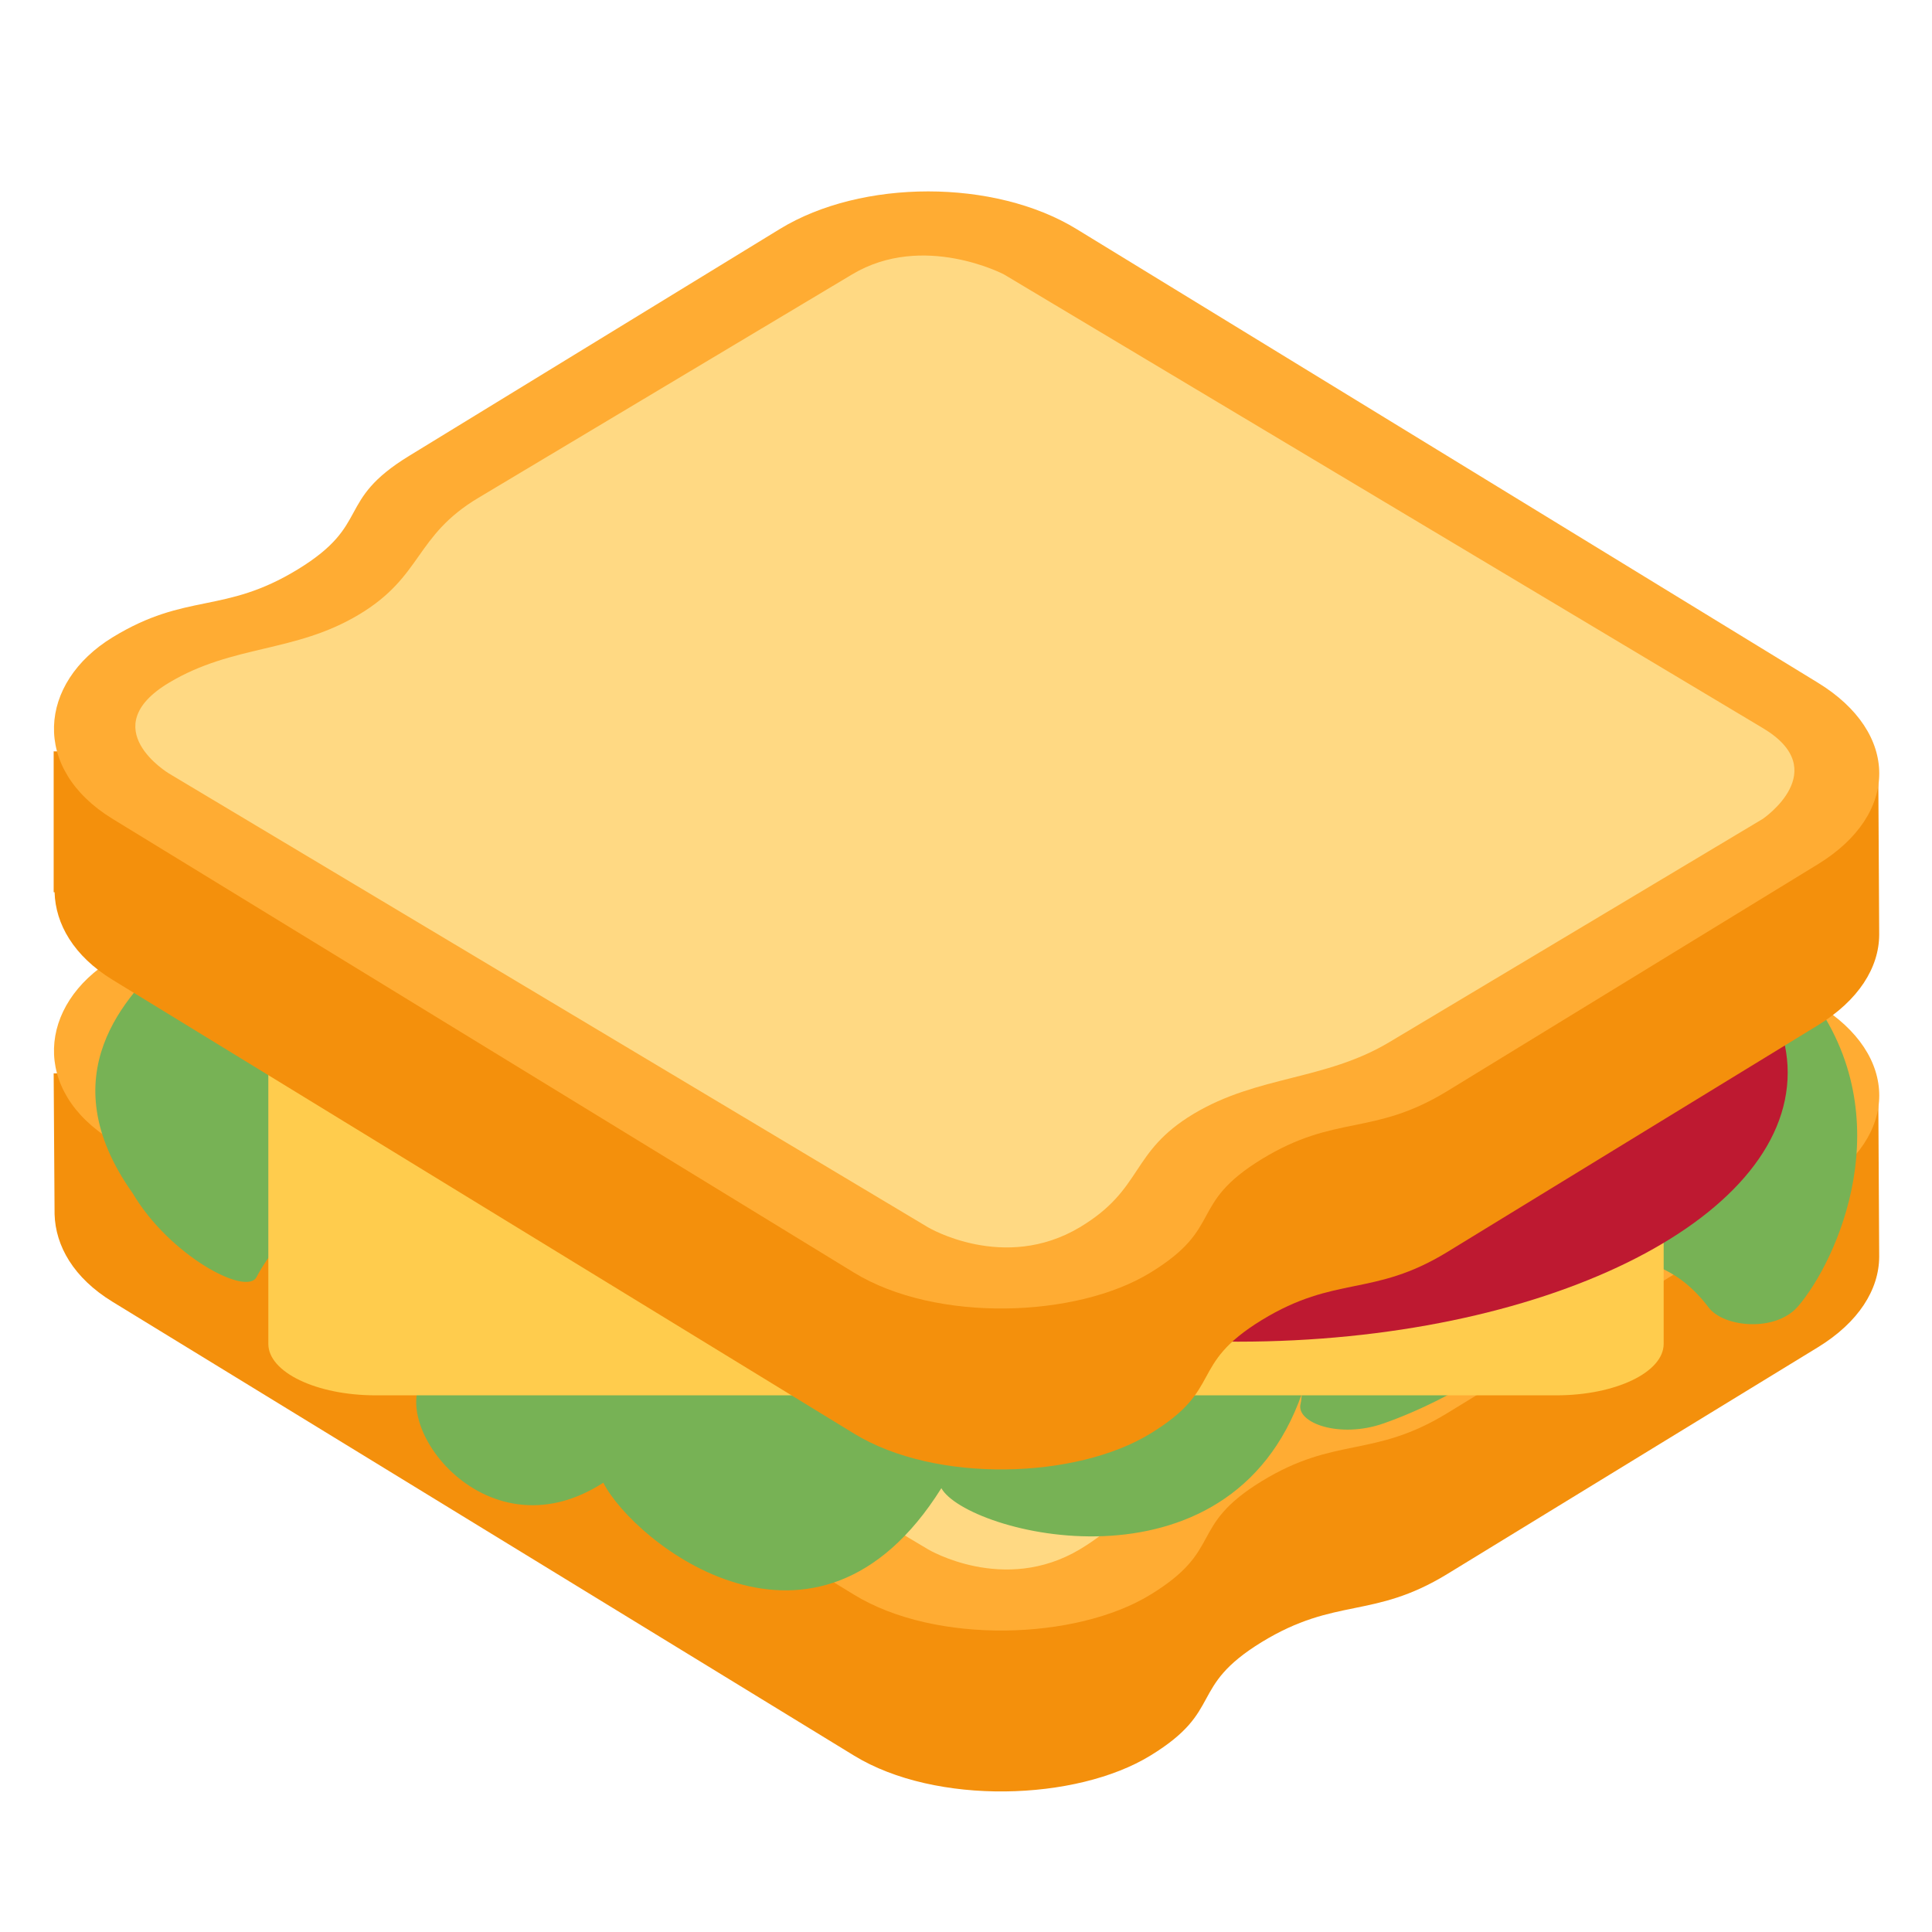
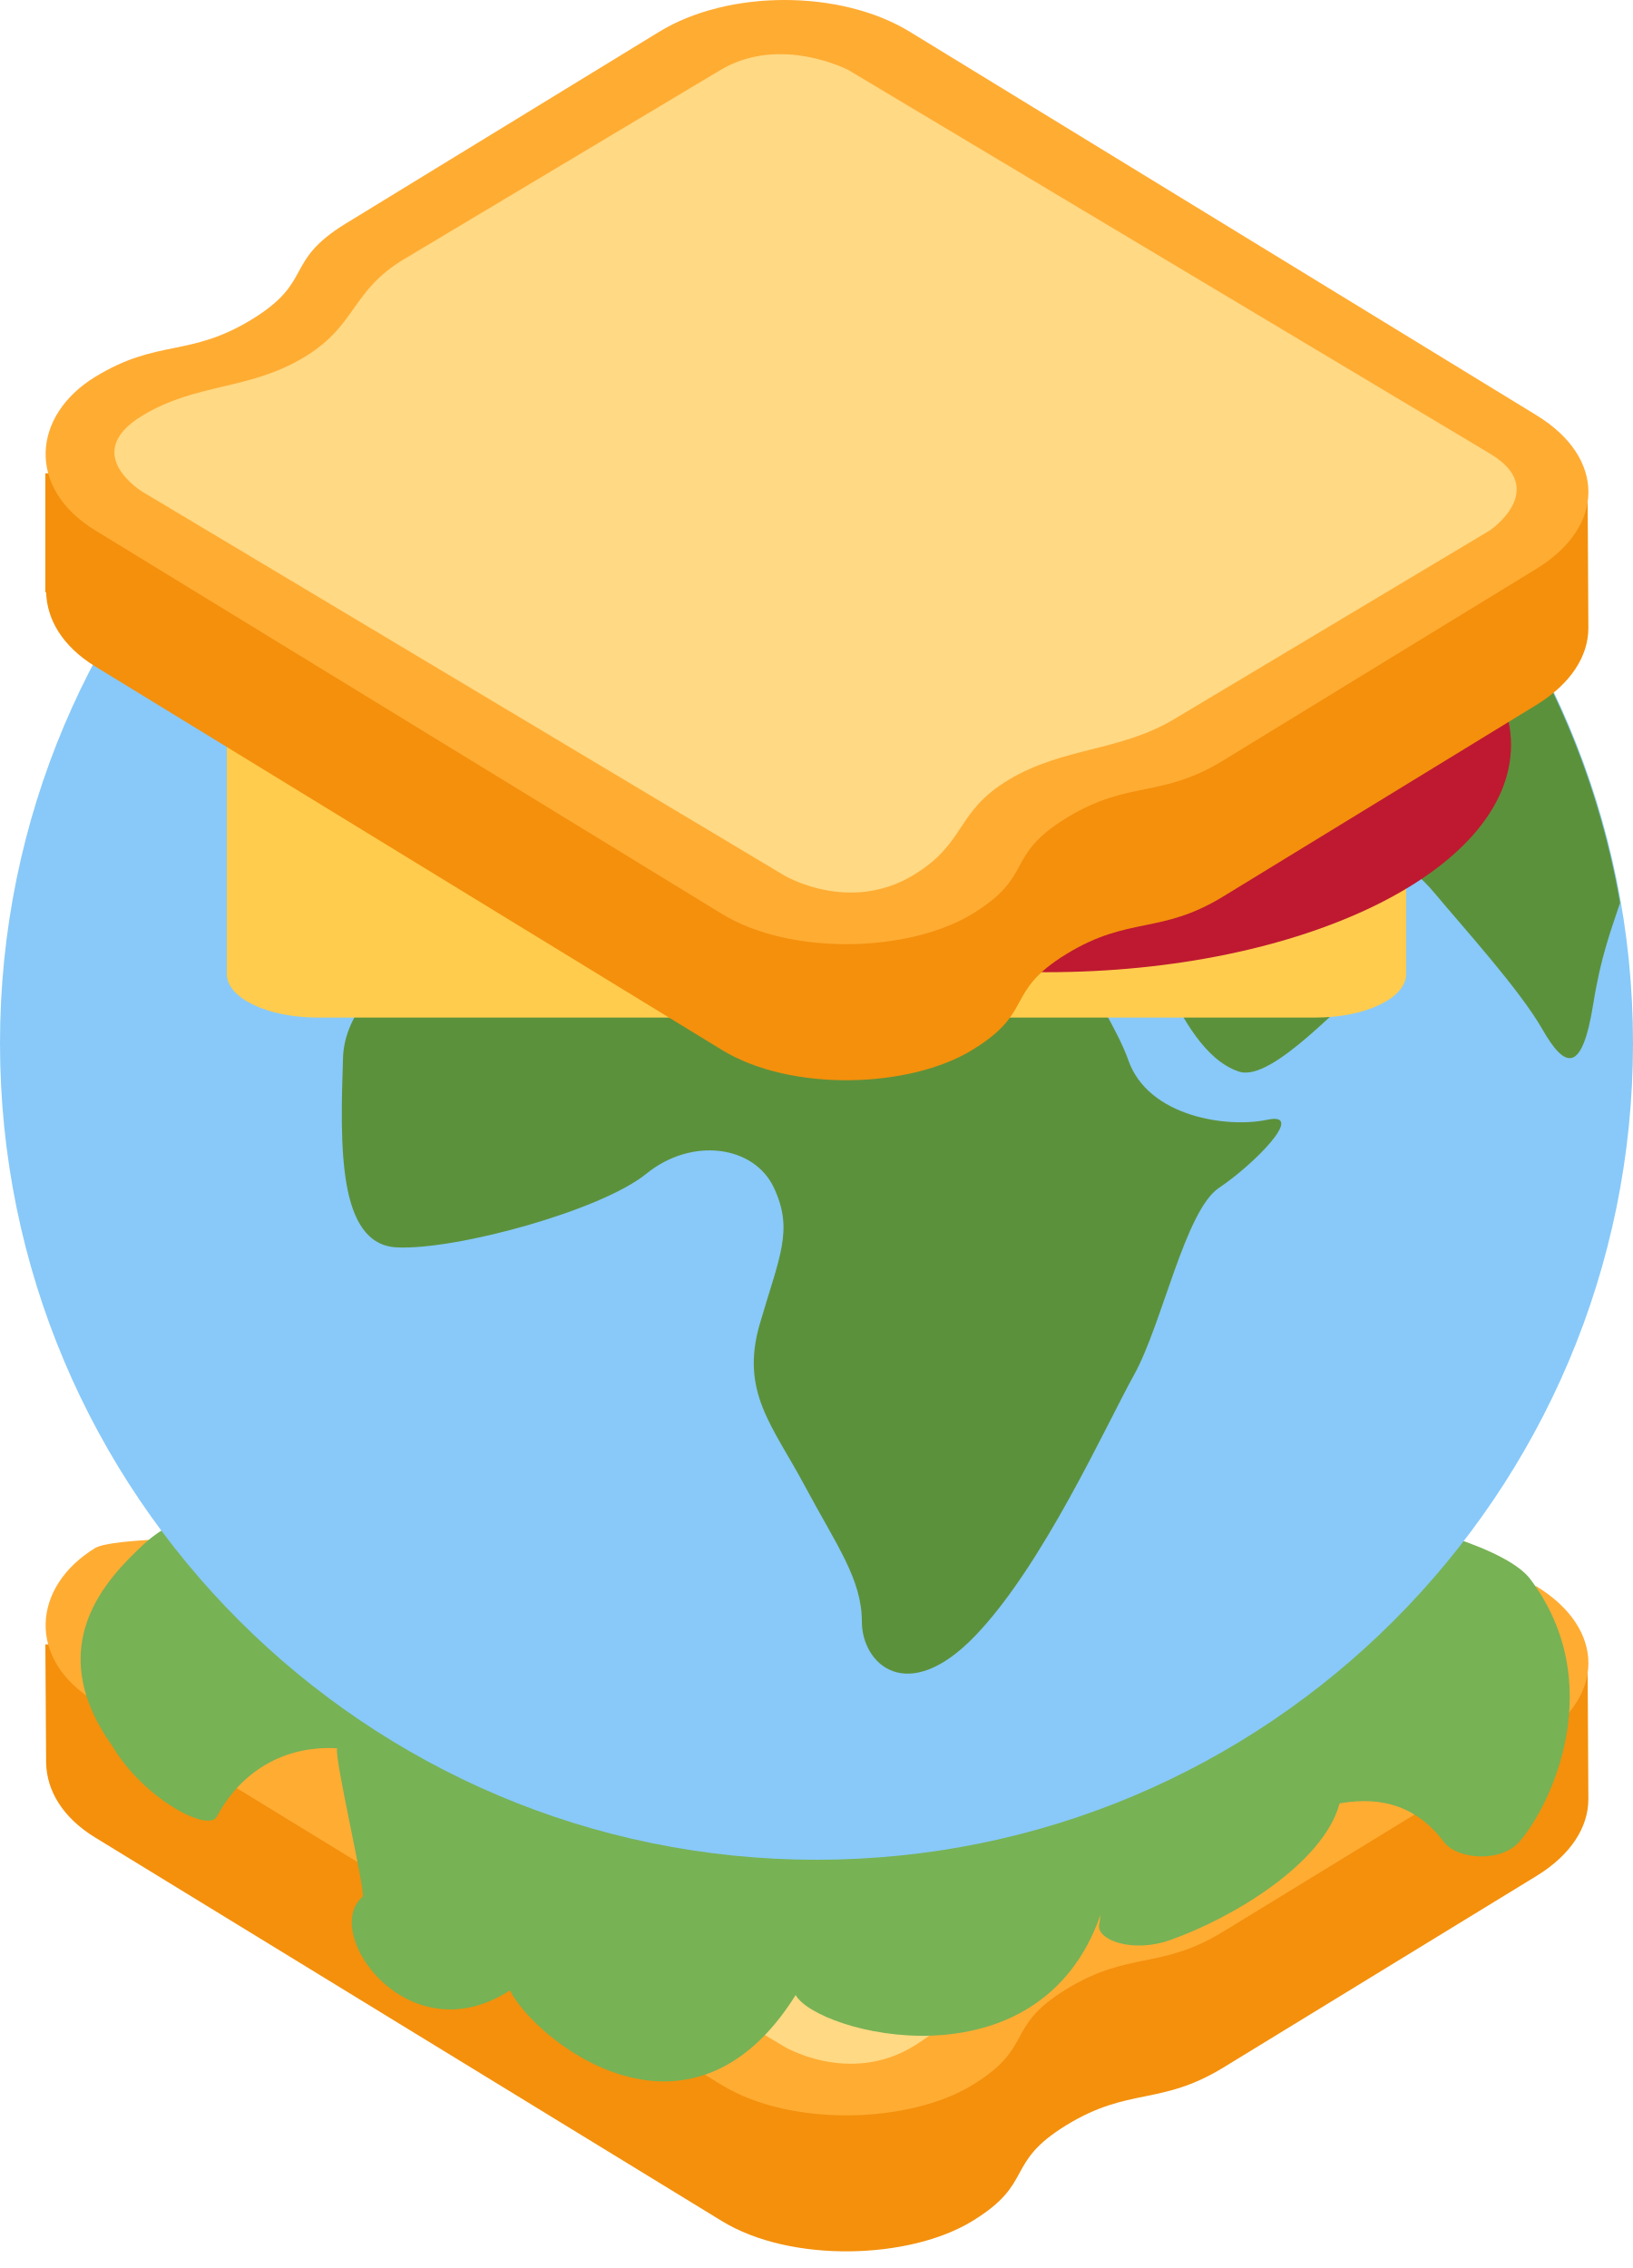
- <svg xmlns="http://www.w3.org/2000/svg" viewBox="0 0 36 36">
-   <path fill="#F4900C" d="M35 20.516L1 20l.017 2.625c.017.593.355 1.188 1.08 1.632l6.907 4.228 6.908 4.227c1.526.935 4.145.848 5.525 0 1.383-.845.692-1.267 2.073-2.114 1.381-.844 2.071-.422 3.454-1.266 1.383-.848 6.909-4.227 6.909-4.227.761-.466 1.141-1.077 1.143-1.689l-.016-2.9z" />
-   <path fill="#FFAC33" d="M33.873 18.721s-30.394-1.69-31.776-.845c-1.382.845-1.526 2.447 0 3.382l6.907 4.228 6.908 4.228c1.526.935 4.145.848 5.525 0 1.383-.845.692-1.267 2.073-2.114 1.381-.844 2.071-.422 3.454-1.266 1.383-.848 6.908-4.228 6.908-4.228 1.526-.935 1.527-2.451.001-3.385z" />
-   <path fill="#FFD983" d="M10.222 24.642l7.071 4.228s1.414.844 2.828 0c1.197-.717 2.121-2.114 2.121-2.114l-12.02-2.114z" />
-   <path fill="#77B255" d="M33.739 18.565c-1.941-2.589-26.694-4.412-30.577-.767-.784.737-2.265 2.22-.688 4.439.688 1.162 2.116 1.919 2.306 1.56.443-.842 1.327-1.578 2.653-1.507-.075.178.641 3.207.56 3.275-.925.786.997 3.518 3.249 2.063.561 1.108 3.956 3.843 6.299.102.466.844 5.36 2.128 6.719-1.766-.011.067-.008.124-.026.196-.089.35.722.653 1.548.363 1.389-.486 3.395-1.693 3.75-3.018.991-.173 1.734.102 2.306.858.283.374 1.254.464 1.669-.025.732-.859 1.933-3.503.232-5.773z" />
-   <path fill="#FFCC4D" d="M31 25.041c0 .529-.896.959-2 .959H7c-1.104 0-2-.43-2-.959V18.49h26v6.551z" />
-   <path fill="#BE1931" d="M33.311 19.987c0 2.768-4.586 5.013-10.242 5.013-5.658 0-10.243-2.245-10.243-5.013 0-2.769 4.585-5.013 10.243-5.013 5.656 0 10.242 2.245 10.242 5.013z" />
-   <path fill="#F4900C" d="M35 14.516L1 14v2.625h.017c.017.593.355 1.188 1.08 1.632l6.907 4.228 6.908 4.227c1.526.935 4.145.848 5.525 0 1.383-.845.692-1.267 2.073-2.114 1.381-.844 2.071-.422 3.454-1.266 1.383-.848 6.909-4.227 6.909-4.227.761-.466 1.141-1.077 1.143-1.689v-.005L35 14.516z" />
-   <path fill="#FFAC33" d="M33.873 12.721L20.058 4.267c-1.526-.934-4-.934-5.527 0L7.623 8.495c-1.381.845-.691 1.268-2.072 2.113-1.381.845-2.072.422-3.454 1.268-1.382.845-1.526 2.447 0 3.382l13.815 8.455c1.526.935 4.145.848 5.525 0 1.383-.845.692-1.267 2.073-2.114 1.381-.844 2.071-.422 3.454-1.266 1.383-.848 6.908-4.228 6.908-4.228 1.526-.934 1.527-2.45.001-3.384z" />
-   <path fill="#FFD983" d="M32.85 13.568L18.707 5.113s-1.507-.791-2.829 0L8.916 9.275c-1.197.715-1.033 1.463-2.23 2.178-1.196.716-2.339.553-3.536 1.268-1.414.847 0 1.693 0 1.693l14.142 8.455s1.414.844 2.828 0c1.197-.717.926-1.397 2.121-2.114 1.197-.717 2.447-.619 3.644-1.334 1.197-.714 6.963-4.163 6.963-4.163s1.323-.901.002-1.69z" />
+ <svg xmlns="http://www.w3.org/2000/svg" width="36" height="50" viewBox="0 0 36 50" fill="none">
+   <path d="M35 36.768L1 36.252L1.017 38.877C1.034 39.47 1.372 40.065 2.097 40.509L9.004 44.737L15.912 48.964C17.438 49.899 20.057 49.812 21.437 48.964C22.82 48.119 22.129 47.697 23.51 46.85C24.891 46.006 25.581 46.428 26.964 45.584C28.347 44.736 33.873 41.357 33.873 41.357C34.634 40.891 35.014 40.28 35.016 39.668L35 36.768Z" fill="#F4900C" />
+   <path d="M33.873 34.973C33.873 34.973 3.479 33.283 2.097 34.128C0.715 34.973 0.571 36.575 2.097 37.51L9.004 41.738L15.912 45.966C17.438 46.901 20.057 46.814 21.437 45.966C22.82 45.121 22.129 44.699 23.51 43.852C24.891 43.008 25.581 43.43 26.964 42.586C28.347 41.738 33.872 38.358 33.872 38.358C35.398 37.423 35.399 35.907 33.873 34.973Z" fill="#FFAC33" />
+   <path d="M10.222 40.894L17.293 45.122C17.293 45.122 18.707 45.966 20.121 45.122C21.318 44.405 22.242 43.008 22.242 43.008L10.222 40.894Z" fill="#FFD983" />
+   <path d="M33.739 34.817C31.798 32.228 7.045 30.405 3.162 34.05C2.378 34.787 0.897 36.27 2.474 38.489C3.162 39.651 4.59 40.408 4.78 40.049C5.223 39.207 6.107 38.471 7.433 38.542C7.358 38.72 8.074 41.749 7.993 41.817C7.068 42.603 8.99 45.335 11.242 43.88C11.803 44.988 15.198 47.723 17.541 43.982C18.007 44.826 22.901 46.11 24.26 42.216C24.249 42.283 24.252 42.34 24.234 42.412C24.145 42.762 24.956 43.065 25.782 42.775C27.171 42.289 29.177 41.082 29.532 39.757C30.523 39.584 31.266 39.859 31.838 40.615C32.121 40.989 33.092 41.079 33.507 40.59C34.239 39.731 35.44 37.087 33.739 34.817Z" fill="#77B255" />
+   <path d="M18 41C27.941 41 36 32.941 36 23C36 13.059 27.941 5 18 5C8.059 5 0 13.059 0 23C0 32.941 8.059 41 18 41Z" fill="#88C9F9" />
+   <path d="M25.716 6.756C24.694 7.324 23.844 8.284 22.688 7.937C20.813 7.375 18.313 6.125 16.688 7.687C15.063 9.249 14.688 10.687 16.688 10.625C18.688 10.563 20.063 8.187 21.063 9.187C22.063 10.187 21.812 11 19.438 11.312C17.064 11.624 14.5 12 13.125 12C11.75 12 11.437 12.812 12.375 13.688C13.313 14.564 11.812 14.625 10.25 15.5C8.688 16.375 10.625 16.75 11.938 17.5C13.251 18.25 14.25 17.312 14.813 16.062C15.376 14.812 17.794 13.312 18.803 13.5C19.813 13.688 19.813 14.188 19.625 15.062C19.437 15.936 20.375 15.687 20.437 14.687C20.499 13.687 21.625 12.937 22.499 12.875C23.373 12.813 24.124 14.063 23.124 14.687C22.124 15.311 21.124 15.812 22.374 16.125C23.624 16.438 24.499 18.063 23.062 18.75C21.625 19.437 19.125 19.875 18 19.312C16.875 18.749 14.312 17.937 13.625 18.374C12.938 18.811 12.563 19.264 11.75 19.569C10.938 19.874 7.625 21.374 7.562 23.312C7.499 25.25 7.438 27.438 8.75 27.5C10.062 27.562 13.25 26.688 14.25 25.875C15.25 25.062 16.625 25.25 17.062 26.187C17.499 27.124 17.187 27.687 16.75 29.187C16.313 30.687 17.036 31.437 17.737 32.749C18.438 34.061 19 34.811 19 35.749C19 36.687 20 37.624 21.5 36.061C23 34.498 24.375 31.436 25 30.311C25.625 29.186 26.125 26.686 26.875 26.186C27.625 25.686 28.813 24.498 27.937 24.686C27.061 24.874 25.312 24.624 24.875 23.374C24.438 22.124 22.563 19.749 23.437 19.499C24.311 19.249 25.312 20.889 25.687 21.663C26.062 22.437 26.562 23.374 27.312 23.624C28.062 23.874 29.687 21.951 30.187 21.663C30.687 21.374 30.312 20.187 29.312 20.312C28.312 20.437 27 20.312 27 19.688C27 19.064 28.25 18.25 29.25 18.438C30.25 18.626 31 18.938 31.625 19.688C32.25 20.438 33.5 21.813 34 22.688C34.5 23.563 34.875 23.688 35.125 22.126C35.291 21.088 35.512 20.517 35.715 19.904C34.702 14.075 30.895 9.221 25.716 6.756Z" fill="#5C913B" />
+   <path d="M31 21.474C31 22.003 30.104 22.433 29 22.433H7C5.896 22.433 5 22.003 5 21.474V14.924H31V21.474Z" fill="#FFCC4D" />
+   <path d="M33.311 16.421C33.311 19.189 28.725 21.433 23.069 21.433C17.411 21.433 12.826 19.189 12.826 16.421C12.826 13.652 17.411 11.408 23.069 11.408C28.725 11.408 33.311 13.652 33.311 16.421Z" fill="#BE1931" />
+   <path d="M35 10.95L1 10.434V13.059H1.017C1.034 13.652 1.372 14.246 2.097 14.691L9.004 18.919L15.912 23.145C17.438 24.081 20.057 23.994 21.437 23.145C22.82 22.3 22.129 21.878 23.51 21.032C24.891 20.188 25.581 20.61 26.964 19.765C28.347 18.918 33.873 15.539 33.873 15.539C34.634 15.072 35.014 14.461 35.016 13.85V13.845L35 10.95Z" fill="#F4900C" />
+   <path d="M33.873 9.155L20.058 0.701C18.532 -0.234 16.058 -0.234 14.531 0.701L7.623 4.928C6.242 5.774 6.932 6.197 5.551 7.042C4.17 7.886 3.479 7.463 2.097 8.309C0.715 9.155 0.571 10.757 2.097 11.691L15.912 20.146C17.438 21.081 20.057 20.994 21.437 20.146C22.82 19.302 22.129 18.88 23.51 18.032C24.891 17.189 25.581 17.61 26.964 16.767C28.347 15.918 33.872 12.539 33.872 12.539C35.398 11.604 35.399 10.088 33.873 9.155Z" fill="#FFAC33" />
+   <path d="M32.85 10.002L18.707 1.546C18.707 1.546 17.2 0.755 15.878 1.546L8.916 5.708C7.719 6.423 7.883 7.171 6.686 7.886C5.49 8.602 4.347 8.44 3.15 9.155C1.736 10.002 3.15 10.848 3.15 10.848L17.292 19.302C17.292 19.302 18.706 20.146 20.12 19.302C21.317 18.585 21.046 17.905 22.241 17.189C23.438 16.471 24.688 16.57 25.885 15.854C27.082 15.14 32.848 11.691 32.848 11.691C32.848 11.691 34.171 10.79 32.85 10.002Z" fill="#FFD983" />
</svg>
